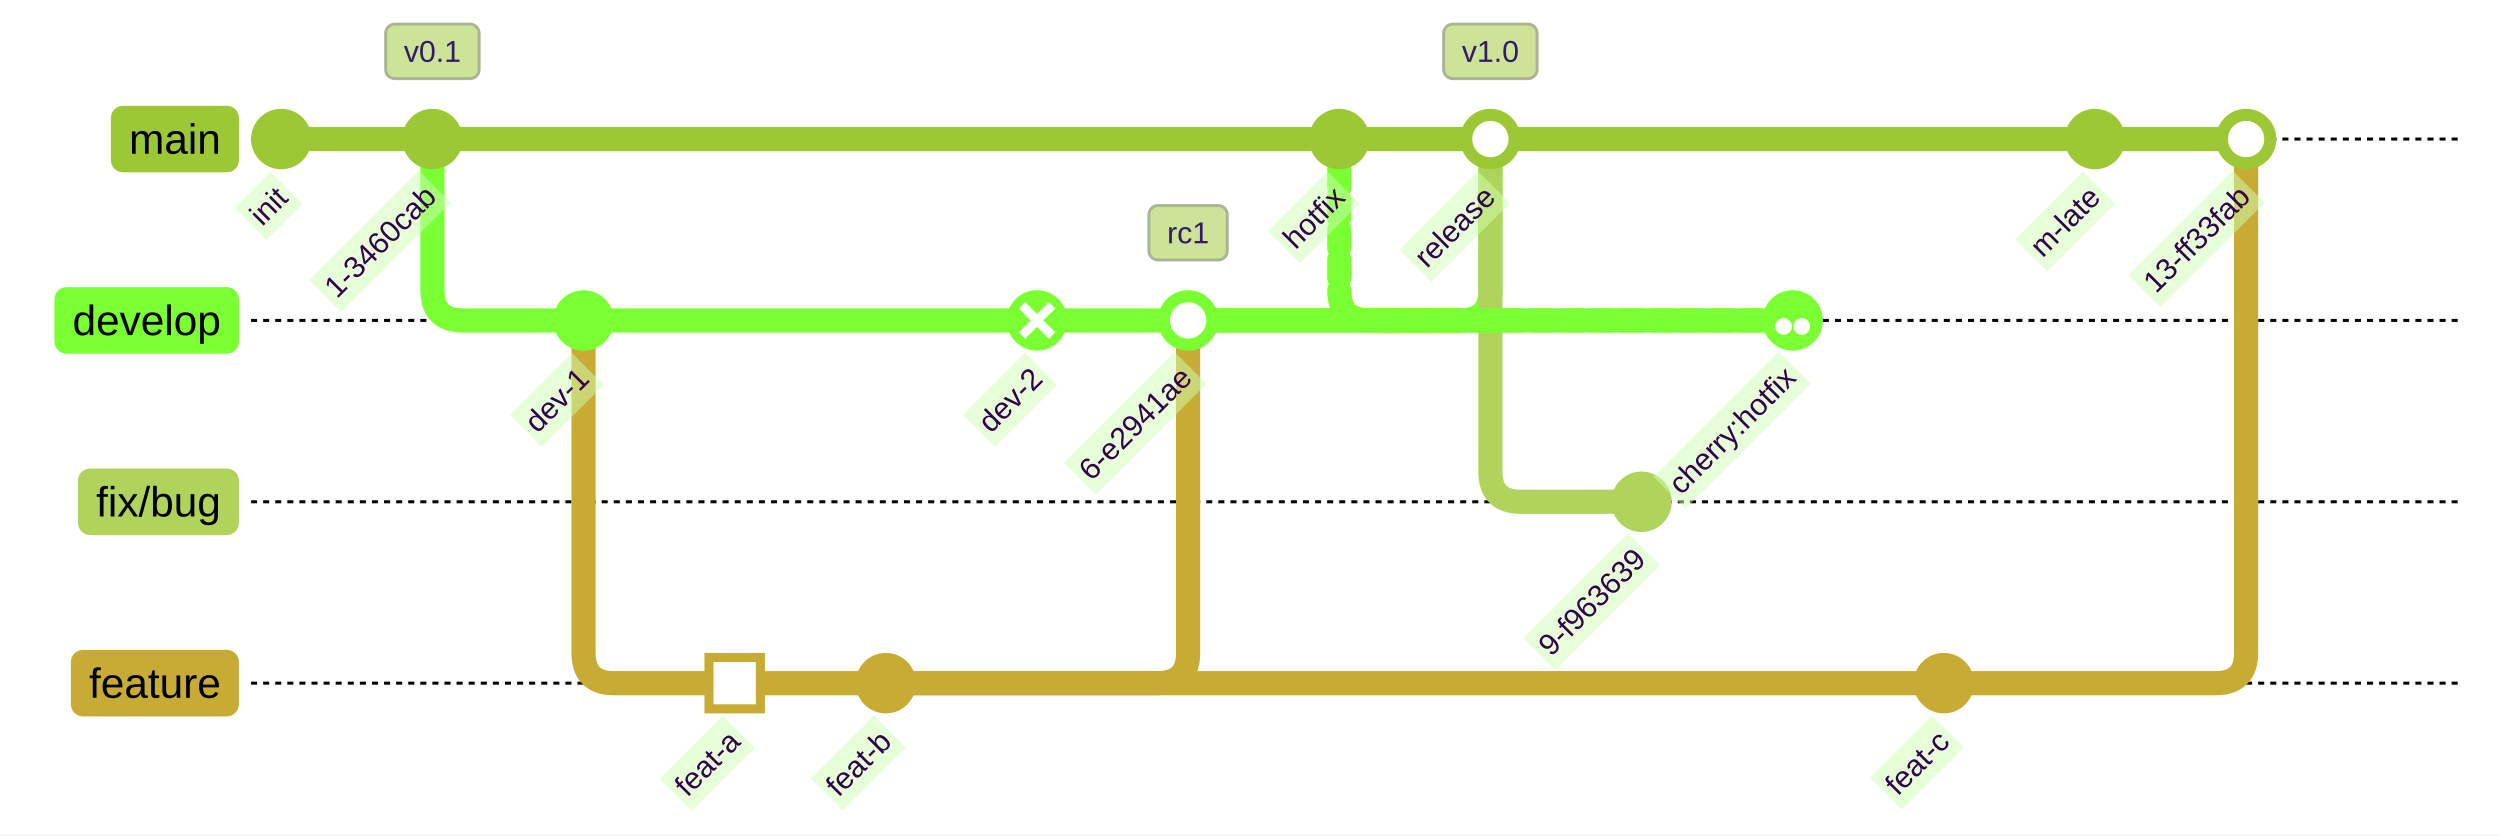
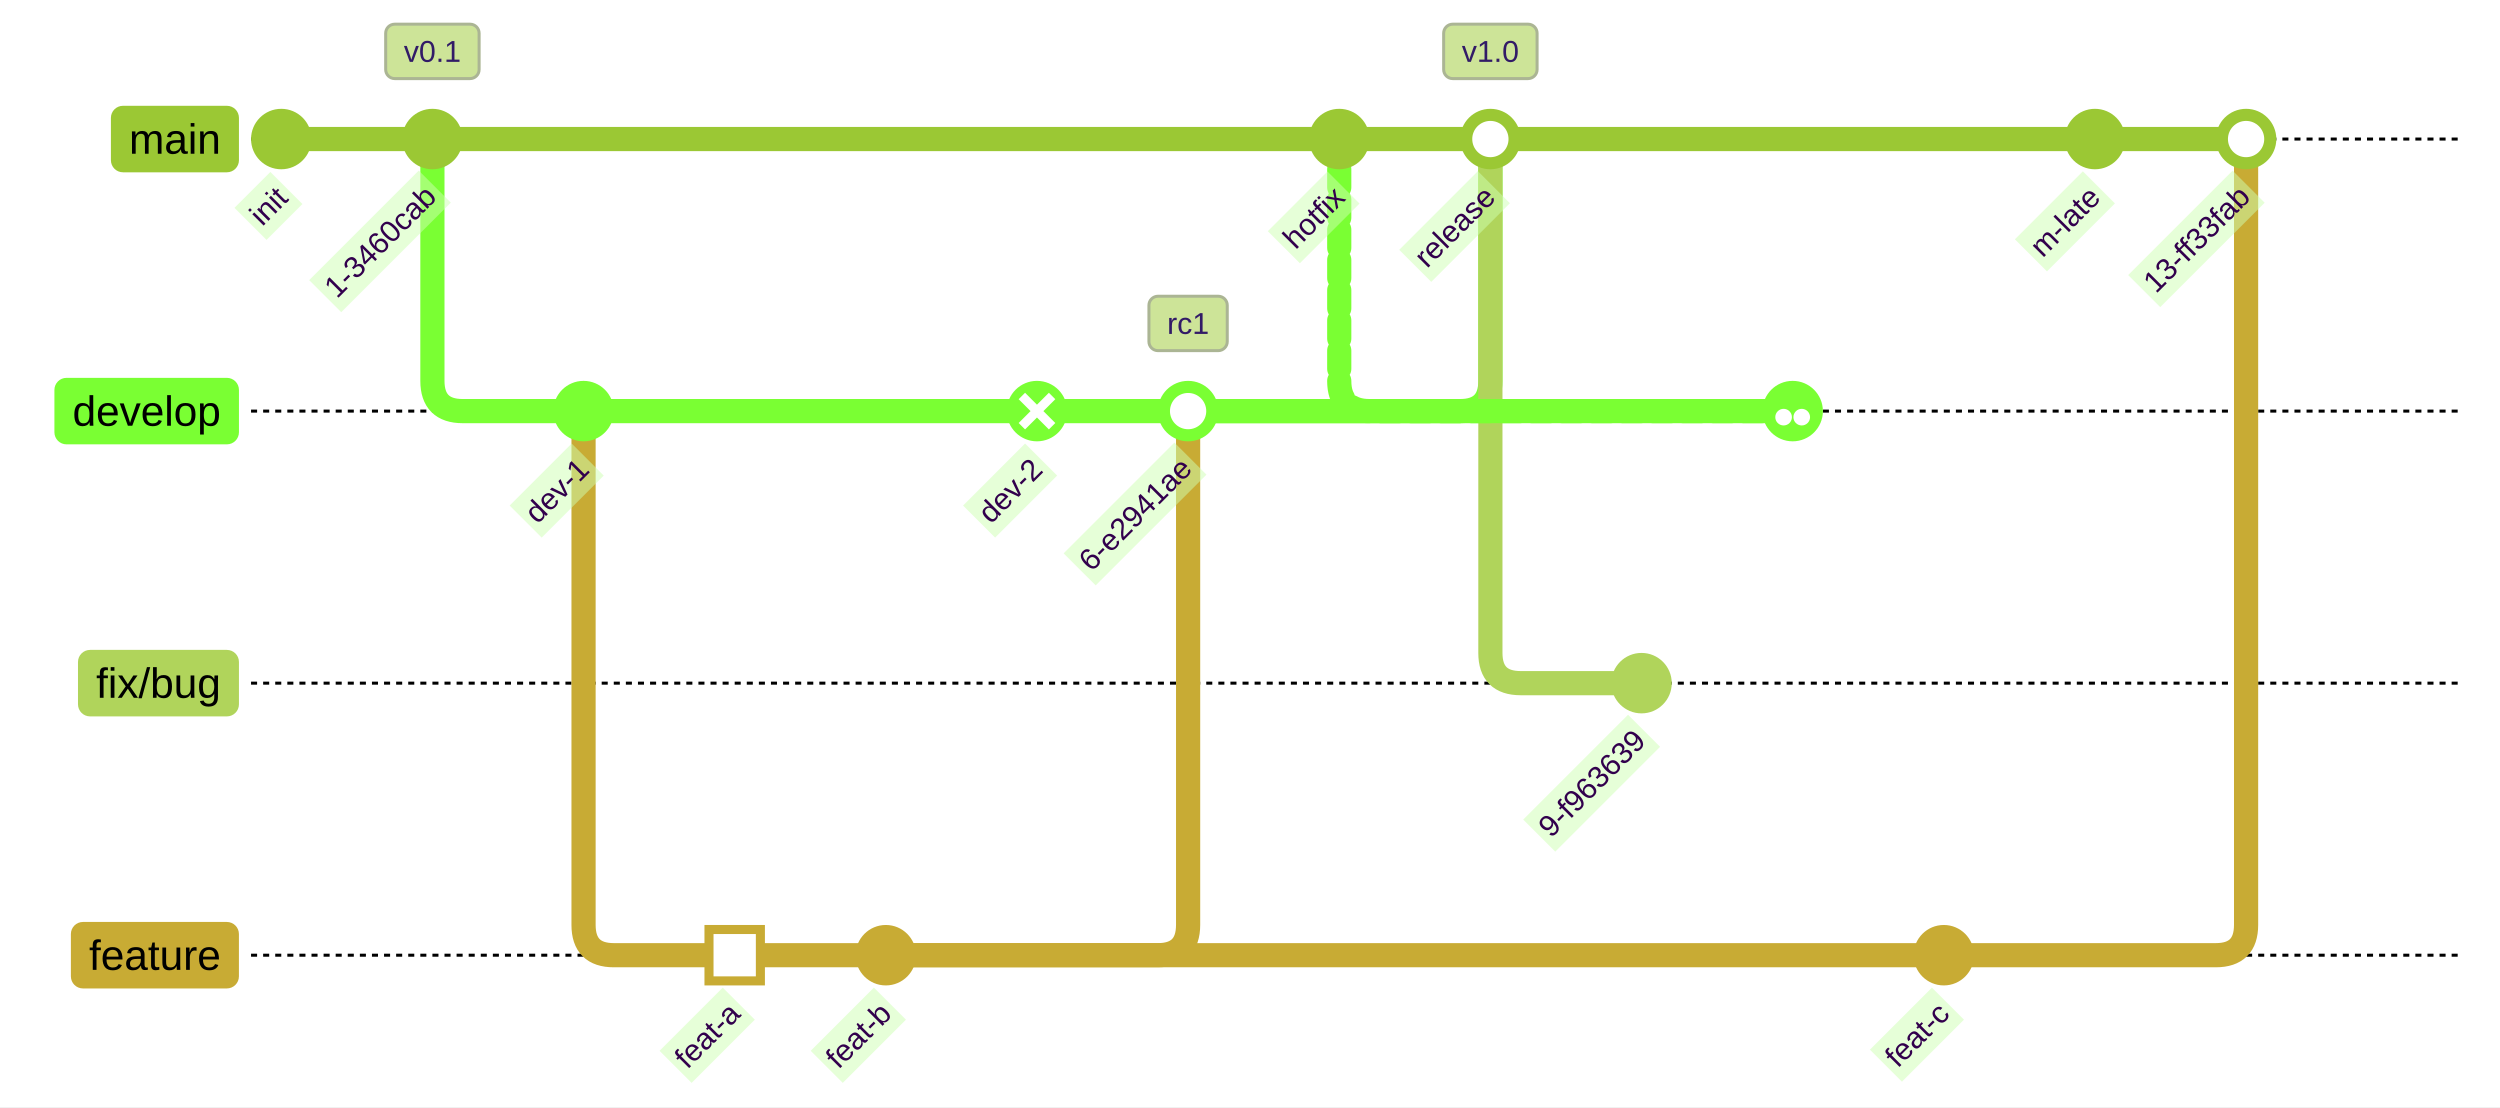
- <svg xmlns="http://www.w3.org/2000/svg" id="mermaid" class="gitGraph" width="827.05" height="276.24" viewBox="-4 4 827.05 276.24" role="graphics-document document" aria-roledescription="gitGraph">
+ <svg xmlns="http://www.w3.org/2000/svg" id="mermaid" class="gitGraph" width="827.05" height="366.24" viewBox="-4 4 827.05 366.24" role="graphics-document document" aria-roledescription="gitGraph">
  <style>#mermaid{font-family:"trebuchet ms",verdana,arial,sans-serif;font-size:16px;fill:#333;}#mermaid .bl{stroke:#333;stroke-width:1px;stroke-dasharray:2;}#mermaid .ar{fill:none;stroke-width:8px;stroke-linecap:round;}#mermaid .cl{font-size:10px;fill:#000;}#mermaid .clb{fill:#ffffde;opacity:0.5;}#mermaid .bn{font-size:14px;fill:#000;}#mermaid .bnx{fill:inherit;}#mermaid .tg{font-size:10px;fill:#131300;}#mermaid .tgb{fill:#ECECFF;stroke:#9370DB;stroke-width:1px;}#mermaid .ttl{font-size:18px;}#mermaid{fill:#000000;}#mermaid .commit-label{fill:#32004d;}#mermaid .commit-label-bkg{fill:#cdffb2;}#mermaid .tag-label{fill:#321b67;}#mermaid .tag-label-bkg{fill:#cde498;}#mermaid .tag-label-bkg{stroke:hsl(78.158, 18.462%, 64.51%);}#mermaid .cl{fill:#32004d;}#mermaid .clb{fill:#cdffb2;}#mermaid .tg{fill:#321b67;}#mermaid .tgb{fill:#cde498;}#mermaid .tgb{stroke:hsl(78.158, 18.462%, 64.51%);}#mermaid .bn,#mermaid .ttl{fill:#000000;}#mermaid .bl{stroke:#000000;}</style>
-   <rect x="-4" y="4" width="827.05" height="276.24" fill="white" />
+   <rect x="-4" y="4" width="827.05" height="366.24" fill="white" />
  <line class="bl" stroke="hsl(78.158, 58.462%, 49.51%)" x1="79.05" y1="50" x2="809.05" y2="50" />
  <rect x="32.69" y="39" width="42.36" height="22" rx="4" fill="hsl(78.158, 58.462%, 49.51%)" />
  <g fill="#fff">
    <text class="bn bnx" x="53.87" y="50" text-anchor="middle" dominant-baseline="central">main</text>
  </g>
-   <line class="bl" stroke="hsl(98.961, 100%, 59.902%)" x1="79.05" y1="110" x2="809.05" y2="110" />
-   <rect x="14" y="99" width="61.05" height="22" rx="4" fill="hsl(98.961, 100%, 59.902%)" />
+   <line class="bl" stroke="hsl(98.961, 100%, 59.902%)" x1="79.05" y1="140" x2="809.05" y2="140" />
+   <rect x="14" y="129" width="61.05" height="22" rx="4" fill="hsl(98.961, 100%, 59.902%)" />
  <g fill="#000">
-     <text class="bn bnx" x="44.52" y="110" text-anchor="middle" dominant-baseline="central">develop</text>
+     <text class="bn bnx" x="44.52" y="140" text-anchor="middle" dominant-baseline="central">develop</text>
  </g>
-   <line class="bl" stroke="hsl(48.158, 58.462%, 49.51%)" x1="79.05" y1="230" x2="809.05" y2="230" />
-   <rect x="19.45" y="219" width="55.59" height="22" rx="4" fill="hsl(48.158, 58.462%, 49.51%)" />
+   <line class="bl" stroke="hsl(48.158, 58.462%, 49.51%)" x1="79.05" y1="320" x2="809.05" y2="320" />
+   <rect x="19.45" y="309" width="55.59" height="22" rx="4" fill="hsl(48.158, 58.462%, 49.51%)" />
  <g fill="#fff">
-     <text class="bn bnx" x="47.25" y="230" text-anchor="middle" dominant-baseline="central">feature</text>
+     <text class="bn bnx" x="47.25" y="320" text-anchor="middle" dominant-baseline="central">feature</text>
  </g>
-   <line class="bl" stroke="hsl(78.158, 58.462%, 59.51%)" x1="79.05" y1="170" x2="809.05" y2="170" />
-   <rect x="21.8" y="159" width="53.25" height="22" rx="4" fill="hsl(78.158, 58.462%, 59.51%)" />
+   <line class="bl" stroke="hsl(78.158, 58.462%, 59.51%)" x1="79.05" y1="230" x2="809.05" y2="230" />
+   <rect x="21.8" y="219" width="53.25" height="22" rx="4" fill="hsl(78.158, 58.462%, 59.51%)" />
  <g fill="#000">
-     <text class="bn bnx" x="48.42" y="170" text-anchor="middle" dominant-baseline="central">fix/bug</text>
+     <text class="bn bnx" x="48.42" y="230" text-anchor="middle" dominant-baseline="central">fix/bug</text>
  </g>
  <path class="ar" stroke="hsl(78.158, 58.462%, 49.51%)" d="M89.05,50L139.05,50" />
-   <path class="ar" stroke="hsl(98.961, 100%, 59.902%)" d="M139.05,50L139.05,100Q139.05,110 149.05,110L189.05,110" />
-   <path class="ar" stroke="hsl(48.158, 58.462%, 49.51%)" d="M189.05,110L189.05,220Q189.05,230 199.05,230L239.05,230" />
-   <path class="ar" stroke="hsl(48.158, 58.462%, 49.51%)" d="M239.05,230L289.05,230" />
-   <path class="ar" stroke="hsl(98.961, 100%, 59.902%)" d="M189.05,110L339.05,110" />
-   <path class="ar" stroke="hsl(98.961, 100%, 59.902%)" d="M339.05,110L389.05,110" />
-   <path class="ar" stroke="hsl(48.158, 58.462%, 49.51%)" d="M289.05,230L379.05,230Q389.05,230 389.05,220L389.05,110" />
+   <path class="ar" stroke="hsl(98.961, 100%, 59.902%)" d="M139.05,50L139.05,130Q139.05,140 149.05,140L189.05,140" />
+   <path class="ar" stroke="hsl(48.158, 58.462%, 49.51%)" d="M189.05,140L189.05,310Q189.05,320 199.05,320L239.05,320" />
+   <path class="ar" stroke="hsl(48.158, 58.462%, 49.51%)" d="M239.05,320L289.05,320" />
+   <path class="ar" stroke="hsl(98.961, 100%, 59.902%)" d="M189.05,140L339.05,140" />
+   <path class="ar" stroke="hsl(98.961, 100%, 59.902%)" d="M339.05,140L389.05,140" />
+   <path class="ar" stroke="hsl(48.158, 58.462%, 49.51%)" d="M289.05,320L379.05,320Q389.05,320 389.05,310L389.05,140" />
  <path class="ar" stroke="hsl(78.158, 58.462%, 49.51%)" d="M139.05,50L439.05,50" />
  <path class="ar" stroke="hsl(78.158, 58.462%, 49.51%)" d="M439.05,50L489.05,50" />
-   <path class="ar" stroke="hsl(98.961, 100%, 59.902%)" d="M389.05,110L479.05,110Q489.05,110 489.05,100L489.05,50" />
-   <path class="ar" stroke="hsl(78.158, 58.462%, 59.51%)" d="M489.05,50L489.05,160Q489.05,170 499.05,170L539.05,170" />
-   <path class="ar" stroke="hsl(98.961, 100%, 59.902%)" d="M389.05,110L589.05,110" />
-   <path class="ar" stroke="hsl(98.961, 100%, 59.902%)" d="M439.05,50L439.05,100Q439.05,110 449.05,110L589.05,110" stroke-dasharray="6 4" />
-   <path class="ar" stroke="hsl(48.158, 58.462%, 49.51%)" d="M289.05,230L639.05,230" />
+   <path class="ar" stroke="hsl(98.961, 100%, 59.902%)" d="M389.05,140L479.05,140Q489.05,140 489.05,130L489.05,50" />
+   <path class="ar" stroke="hsl(78.158, 58.462%, 59.51%)" d="M489.05,50L489.05,220Q489.05,230 499.05,230L539.05,230" />
+   <path class="ar" stroke="hsl(98.961, 100%, 59.902%)" d="M389.05,140L589.05,140" />
+   <path class="ar" stroke="hsl(98.961, 100%, 59.902%)" d="M439.05,50L439.05,130Q439.05,140 449.05,140L589.05,140" stroke-dasharray="6 4" />
+   <path class="ar" stroke="hsl(48.158, 58.462%, 49.51%)" d="M289.05,320L639.05,320" />
  <path class="ar" stroke="hsl(78.158, 58.462%, 49.51%)" d="M489.05,50L689.05,50" />
  <path class="ar" stroke="hsl(78.158, 58.462%, 49.51%)" d="M689.05,50L739.05,50" />
-   <path class="ar" stroke="hsl(48.158, 58.462%, 49.51%)" d="M639.05,230L729.05,230Q739.05,230 739.05,220L739.05,50" />
+   <path class="ar" stroke="hsl(48.158, 58.462%, 49.51%)" d="M639.05,320L729.05,320Q739.05,320 739.05,310L739.05,50" />
  <circle cx="89.05" cy="50" r="10" fill="hsl(78.158, 58.462%, 49.51%)" />
  <g transform="translate(-16.16,14.35) rotate(-45 79.05 50)">
    <rect class="clb" x="80.65" y="63.5" width="16.8" height="15" />
    <text class="cl" x="89.05" y="71" text-anchor="middle" dominant-baseline="central">init</text>
  </g>
  <circle cx="139.05" cy="50" r="10" fill="hsl(78.158, 58.462%, 49.51%)" />
  <g transform="translate(-29.26,26.07) rotate(-45 129.05 50)">
    <rect class="clb" x="113.41" y="63.5" width="51.27" height="15" />
    <text class="cl" x="139.05" y="71" text-anchor="middle" dominant-baseline="central">1-3460cab</text>
  </g>
  <rect class="tgb" x="123.59" y="12" width="30.91" height="18" rx="3" />
  <text class="tg" x="139.05" y="21" text-anchor="middle" dominant-baseline="central">v0.1</text>
-   <circle cx="189.05" cy="110" r="10" fill="hsl(98.961, 100%, 59.902%)" />
-   <g transform="translate(-20.81,18.51) rotate(-45 179.05 110)">
-     <rect class="clb" x="174.54" y="123.5" width="29.02" height="15" />
-     <text class="cl" x="189.05" y="131" text-anchor="middle" dominant-baseline="central">dev-1</text>
+   <circle cx="189.05" cy="140" r="10" fill="hsl(98.961, 100%, 59.902%)" />
+   <g transform="translate(-20.81,18.51) rotate(-45 179.05 140)">
+     <rect class="clb" x="174.54" y="153.5" width="29.02" height="15" />
+     <text class="cl" x="189.05" y="161" text-anchor="middle" dominant-baseline="central">dev-1</text>
  </g>
-   <rect x="229.05" y="220" width="20" height="20" fill="hsl(48.158, 58.462%, 49.51%)" />
-   <rect x="232.05" y="223" width="14" height="14" fill="#fff" />
-   <g transform="translate(-21.02,18.7) rotate(-45 229.05 230)">
-     <rect class="clb" x="224.26" y="243.5" width="29.58" height="15" />
-     <text class="cl" x="239.05" y="251" text-anchor="middle" dominant-baseline="central">feat-a</text>
+   <rect x="229.05" y="310" width="20" height="20" fill="hsl(48.158, 58.462%, 49.51%)" />
+   <rect x="232.05" y="313" width="14" height="14" fill="#fff" />
+   <g transform="translate(-21.02,18.7) rotate(-45 229.05 320)">
+     <rect class="clb" x="224.26" y="333.5" width="29.58" height="15" />
+     <text class="cl" x="239.05" y="341" text-anchor="middle" dominant-baseline="central">feat-a</text>
  </g>
-   <circle cx="289.05" cy="230" r="10" fill="hsl(48.158, 58.462%, 49.51%)" />
-   <g transform="translate(-21.02,18.7) rotate(-45 279.05 230)">
-     <rect class="clb" x="274.26" y="243.5" width="29.58" height="15" />
-     <text class="cl" x="289.05" y="251" text-anchor="middle" dominant-baseline="central">feat-b</text>
+   <circle cx="289.05" cy="320" r="10" fill="hsl(48.158, 58.462%, 49.51%)" />
+   <g transform="translate(-21.02,18.7) rotate(-45 279.05 320)">
+     <rect class="clb" x="274.26" y="333.5" width="29.58" height="15" />
+     <text class="cl" x="289.05" y="341" text-anchor="middle" dominant-baseline="central">feat-b</text>
  </g>
-   <circle cx="339.05" cy="110" r="10" fill="hsl(98.961, 100%, 59.902%)" />
-   <path stroke="#fff" stroke-width="3" d="M334.05,105L344.05,115M334.05,115L344.05,105" />
-   <g transform="translate(-20.81,18.51) rotate(-45 329.05 110)">
-     <rect class="clb" x="324.54" y="123.5" width="29.02" height="15" />
-     <text class="cl" x="339.05" y="131" text-anchor="middle" dominant-baseline="central">dev-2</text>
+   <circle cx="339.05" cy="140" r="10" fill="hsl(98.961, 100%, 59.902%)" />
+   <path stroke="#fff" stroke-width="3" d="M334.05,135L344.05,145M334.05,145L344.05,135" />
+   <g transform="translate(-20.81,18.51) rotate(-45 329.05 140)">
+     <rect class="clb" x="324.54" y="153.5" width="29.02" height="15" />
+     <text class="cl" x="339.05" y="161" text-anchor="middle" dominant-baseline="central">dev-2</text>
  </g>
-   <circle cx="389.05" cy="110" r="10" fill="hsl(98.961, 100%, 59.902%)" />
-   <circle fill="#fff" cx="389.05" cy="110" r="6" />
-   <g transform="translate(-29.47,26.26) rotate(-45 379.05 110)">
-     <rect class="clb" x="363.13" y="123.5" width="51.83" height="15" />
-     <text class="cl" x="389.05" y="131" text-anchor="middle" dominant-baseline="central">6-e2941ae</text>
+   <circle cx="389.05" cy="140" r="10" fill="hsl(98.961, 100%, 59.902%)" />
+   <circle fill="#fff" cx="389.05" cy="140" r="6" />
+   <g transform="translate(-29.47,26.26) rotate(-45 379.05 140)">
+     <rect class="clb" x="363.13" y="153.5" width="51.83" height="15" />
+     <text class="cl" x="389.05" y="161" text-anchor="middle" dominant-baseline="central">6-e2941ae</text>
  </g>
-   <rect class="tgb" x="376.09" y="72" width="25.91" height="18" rx="3" />
-   <text class="tg" x="389.05" y="81" text-anchor="middle" dominant-baseline="central">rc1</text>
+   <rect class="tgb" x="376.09" y="102" width="25.91" height="18" rx="3" />
+   <text class="tg" x="389.05" y="111" text-anchor="middle" dominant-baseline="central">rc1</text>
  <circle cx="439.05" cy="50" r="10" fill="hsl(78.158, 58.462%, 49.51%)" />
  <g transform="translate(-20.38,18.13) rotate(-45 429.05 50)">
    <rect class="clb" x="425.09" y="63.5" width="27.91" height="15" />
    <text class="cl" x="439.05" y="71" text-anchor="middle" dominant-baseline="central">hotfix</text>
  </g>
  <circle cx="489.05" cy="50" r="10" fill="hsl(78.158, 58.462%, 49.51%)" />
  <circle fill="#fff" cx="489.05" cy="50" r="6" />
  <g transform="translate(-23.77,21.16) rotate(-45 479.05 50)">
    <rect class="clb" x="470.64" y="63.5" width="36.81" height="15" />
    <text class="cl" x="489.05" y="71" text-anchor="middle" dominant-baseline="central">release</text>
  </g>
  <rect class="tgb" x="473.59" y="12" width="30.91" height="18" rx="3" />
  <text class="tg" x="489.05" y="21" text-anchor="middle" dominant-baseline="central">v1.0</text>
-   <circle cx="539.05" cy="170" r="10" fill="hsl(78.158, 58.462%, 59.51%)" />
-   <g transform="translate(-28.42,25.32) rotate(-45 529.05 170)">
-     <rect class="clb" x="514.52" y="183.5" width="49.05" height="15" />
-     <text class="cl" x="539.05" y="191" text-anchor="middle" dominant-baseline="central">9-f963639</text>
+   <circle cx="539.05" cy="230" r="10" fill="hsl(78.158, 58.462%, 59.51%)" />
+   <g transform="translate(-28.42,25.32) rotate(-45 529.05 230)">
+     <rect class="clb" x="514.52" y="243.5" width="49.05" height="15" />
+     <text class="cl" x="539.05" y="251" text-anchor="middle" dominant-baseline="central">9-f963639</text>
  </g>
-   <circle cx="589.05" cy="110" r="10" fill="hsl(98.961, 100%, 59.902%)" />
-   <circle fill="#fff" r="2.75" cx="586.05" cy="112" />
-   <circle fill="#fff" r="2.75" cx="592.05" cy="112" />
-   <g transform="translate(-32,28.52) rotate(-45 579.05 110)">
-     <rect class="clb" x="559.81" y="123.5" width="58.47" height="15" />
-     <text class="cl" x="589.05" y="131" text-anchor="middle" dominant-baseline="central">cherry:hotfix</text>
-   </g>
-   <circle cx="639.05" cy="230" r="10" fill="hsl(48.158, 58.462%, 49.51%)" />
-   <g transform="translate(-20.81,18.51) rotate(-45 629.05 230)">
-     <rect class="clb" x="624.54" y="243.5" width="29.02" height="15" />
-     <text class="cl" x="639.05" y="251" text-anchor="middle" dominant-baseline="central">feat-c</text>
+   <circle cx="589.05" cy="140" r="10" fill="hsl(98.961, 100%, 59.902%)" />
+   <circle fill="#fff" r="2.75" cx="586.05" cy="142" />
+   <circle fill="#fff" r="2.75" cx="592.05" cy="142" />
+   <circle cx="639.05" cy="320" r="10" fill="hsl(48.158, 58.462%, 49.51%)" />
+   <g transform="translate(-20.81,18.51) rotate(-45 629.05 320)">
+     <rect class="clb" x="624.54" y="333.5" width="29.02" height="15" />
+     <text class="cl" x="639.05" y="341" text-anchor="middle" dominant-baseline="central">feat-c</text>
  </g>
  <circle cx="689.05" cy="50" r="10" fill="hsl(78.158, 58.462%, 49.51%)" />
  <g transform="translate(-21.86,19.45) rotate(-45 679.05 50)">
    <rect class="clb" x="673.15" y="63.5" width="31.8" height="15" />
    <text class="cl" x="689.05" y="71" text-anchor="middle" dominant-baseline="central">m-late</text>
  </g>
  <circle cx="739.05" cy="50" r="10" fill="hsl(78.158, 58.462%, 49.51%)" />
  <circle fill="#fff" cx="739.05" cy="50" r="6" />
  <g transform="translate(-28.35,25.25) rotate(-45 729.05 50)">
    <rect class="clb" x="714.62" y="63.5" width="48.86" height="15" />
    <text class="cl" x="739.05" y="71" text-anchor="middle" dominant-baseline="central">13-ff33fab</text>
  </g>
</svg>
